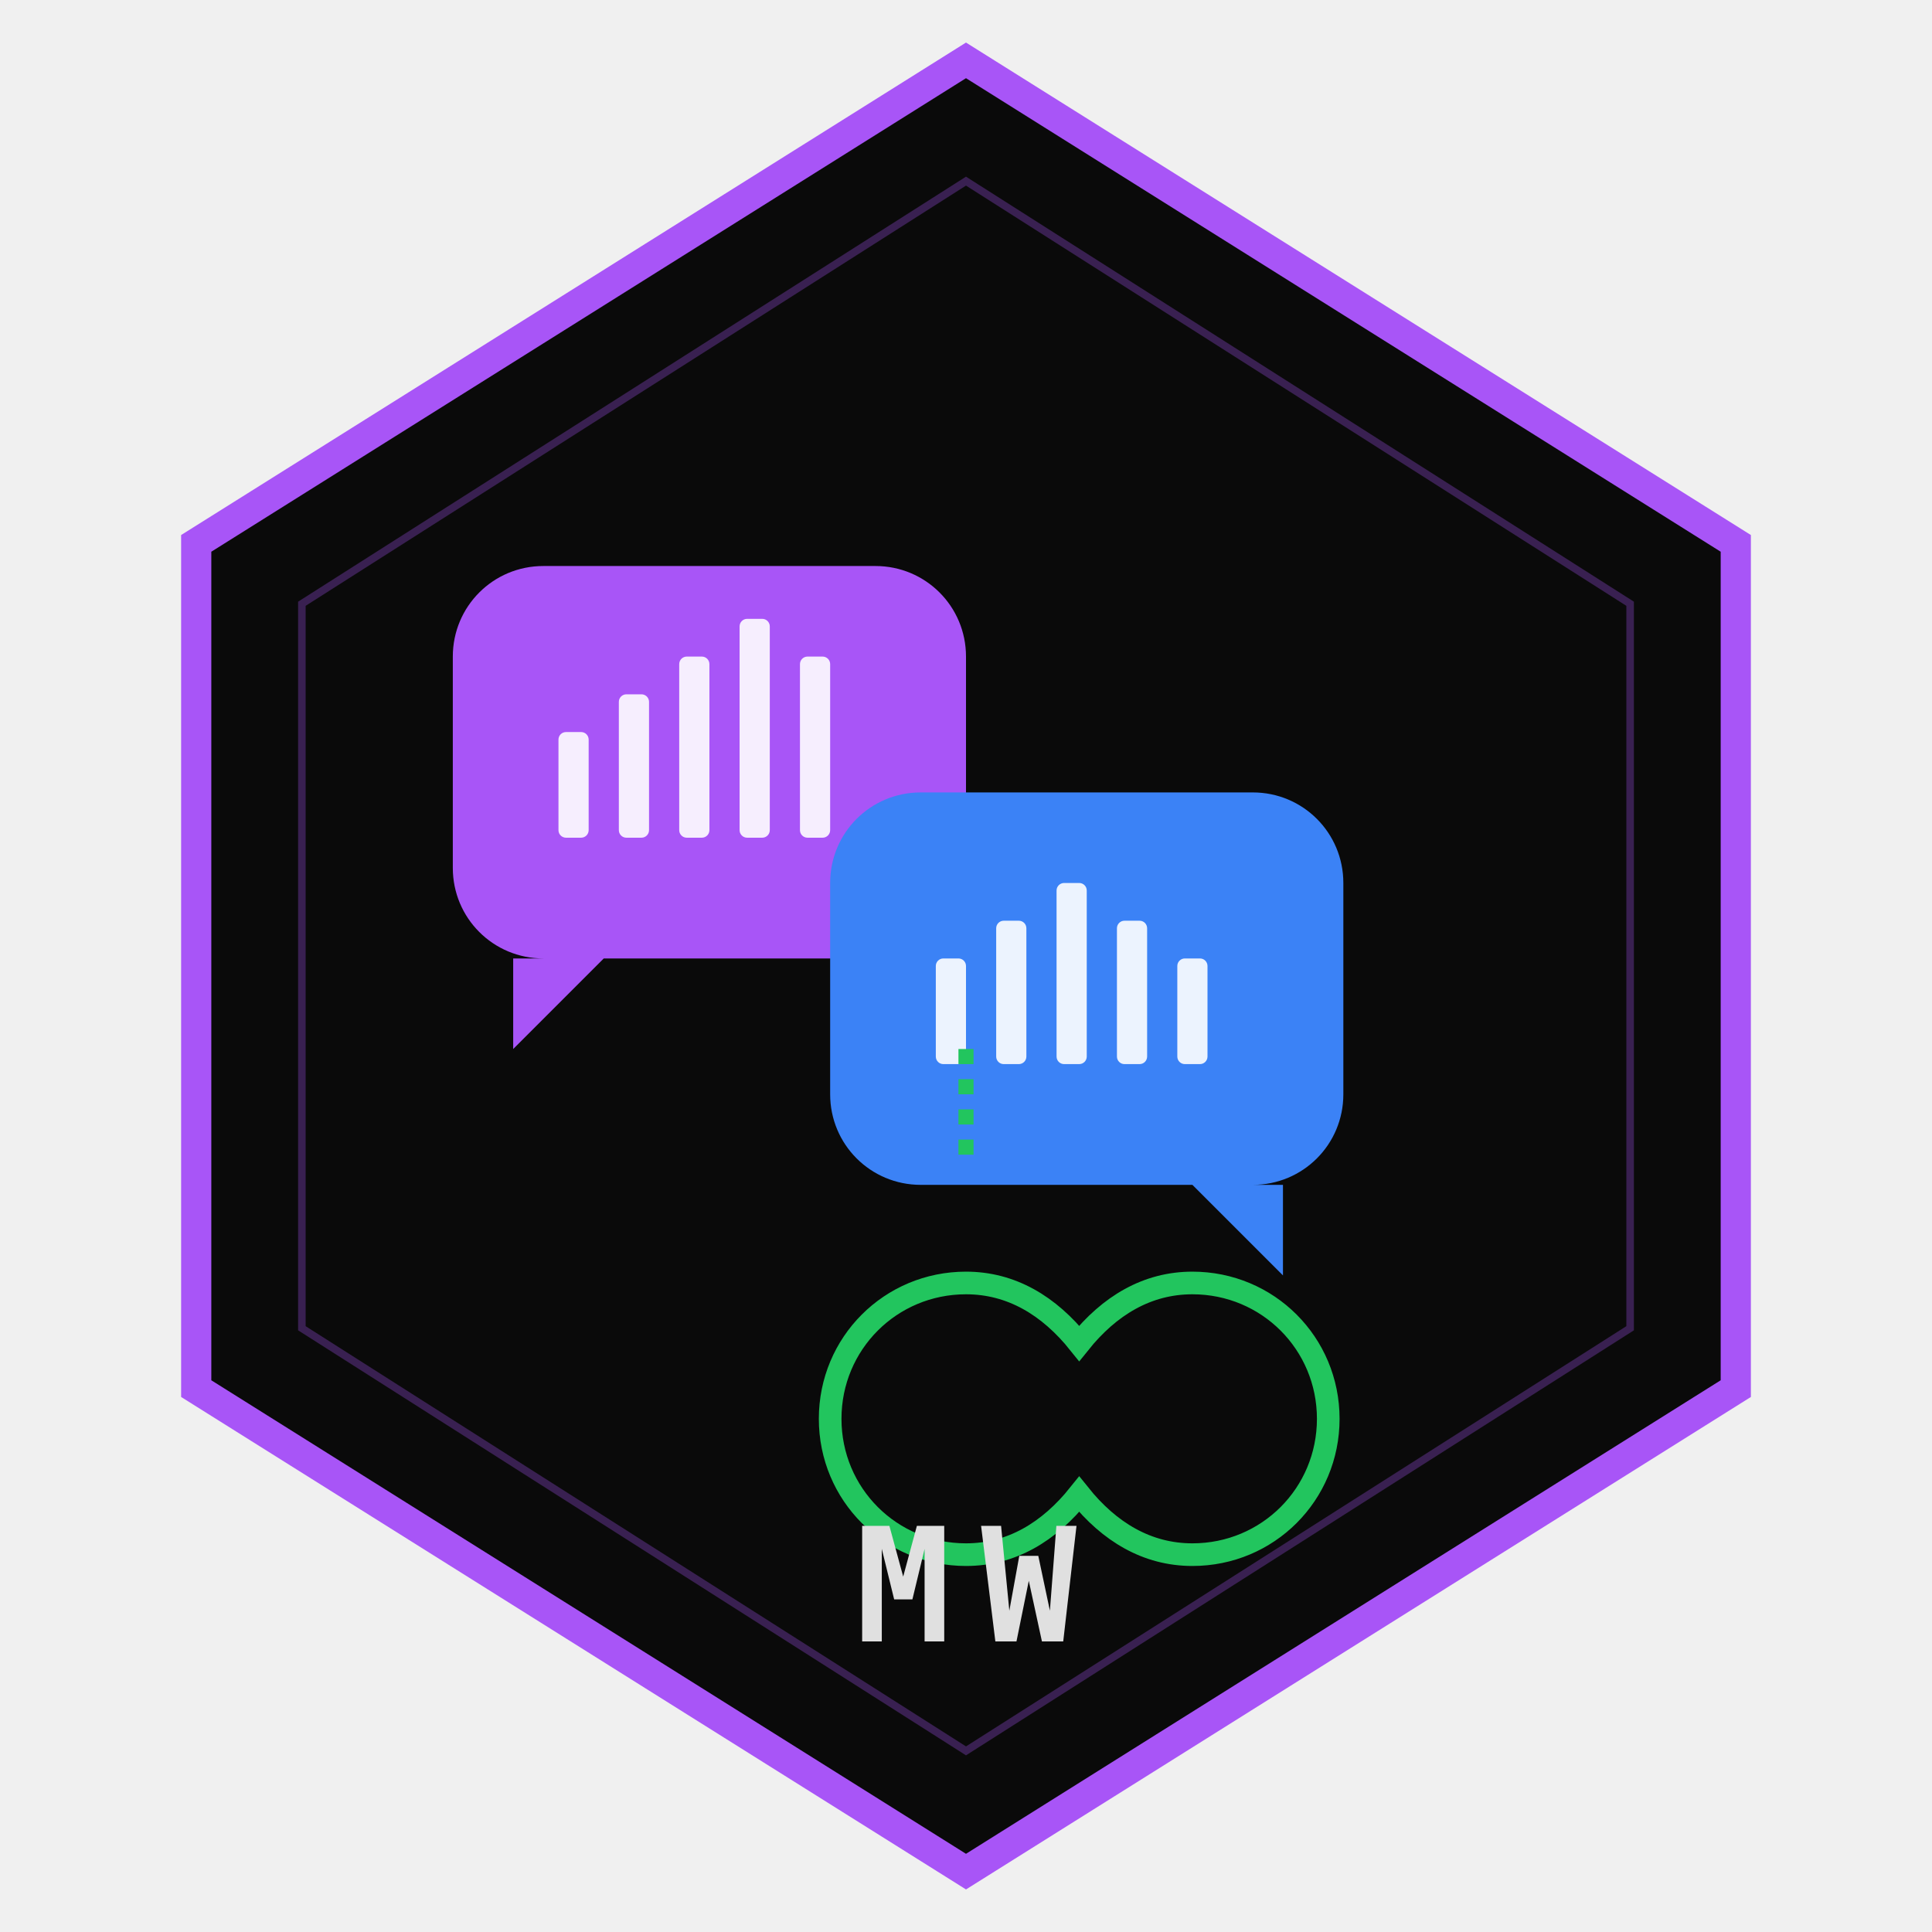
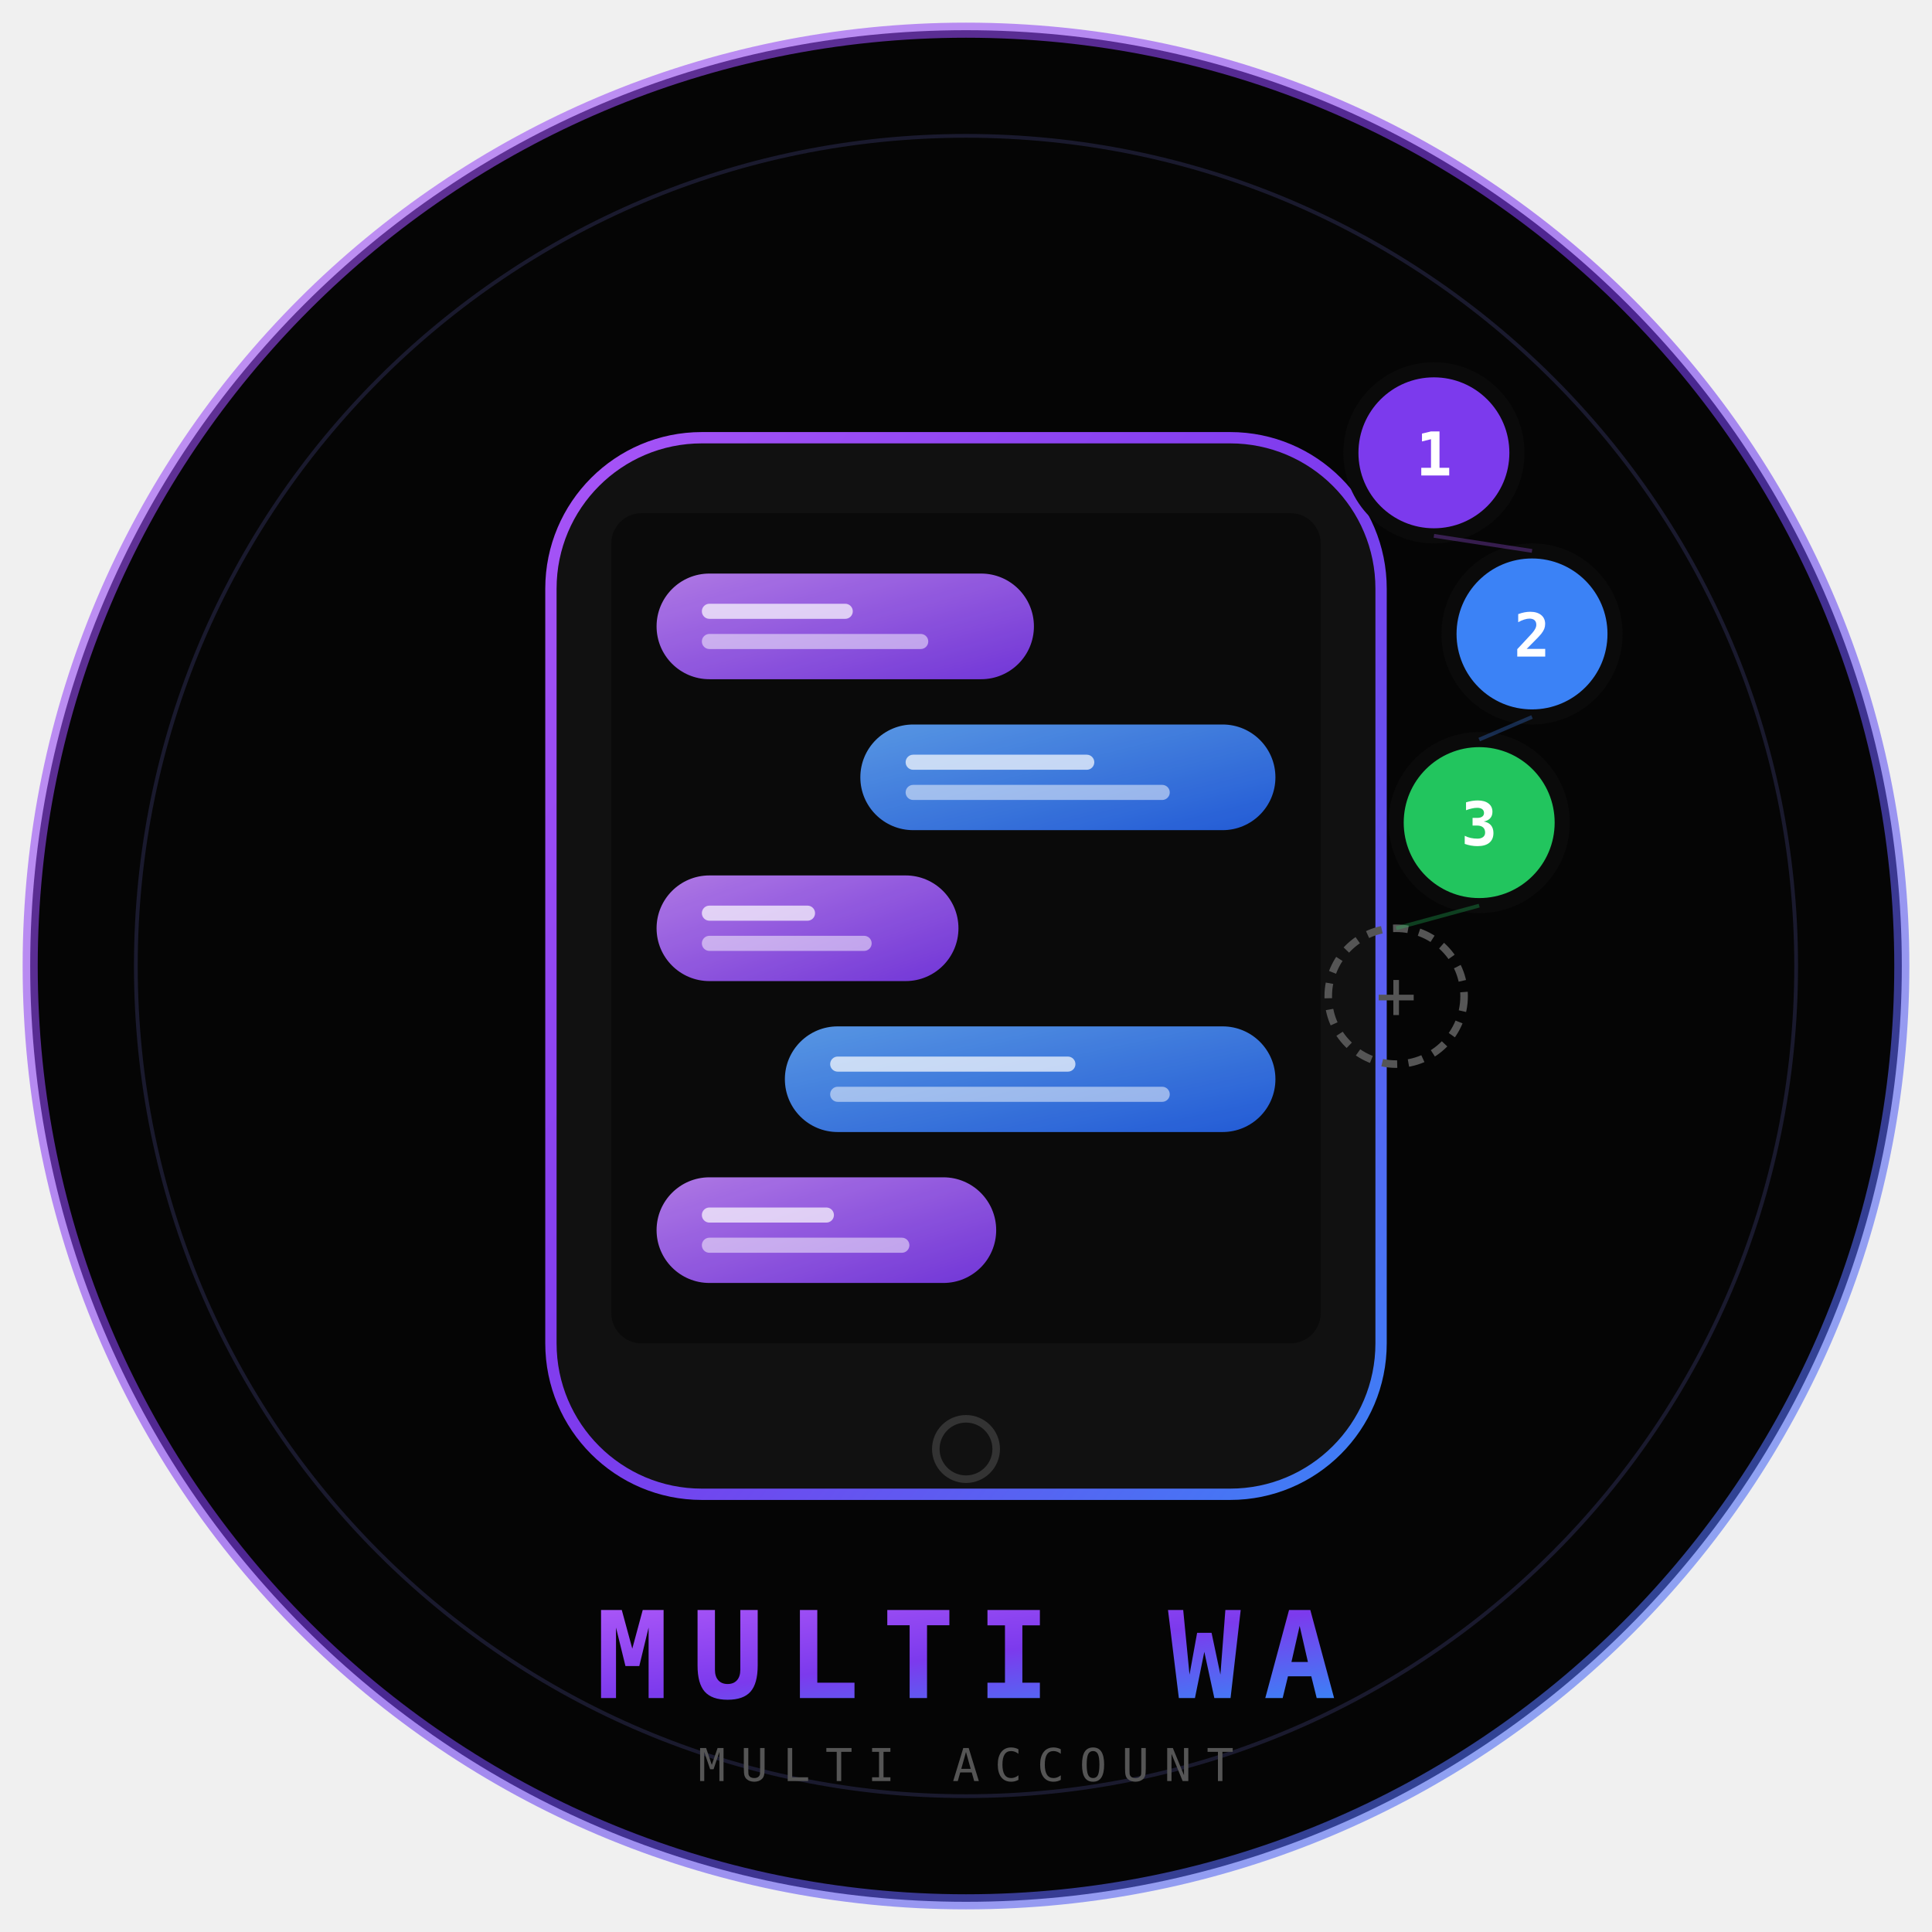
<svg xmlns="http://www.w3.org/2000/svg" viewBox="0 0 512 512" fill="none">
-   <path d="M256 16L460 144v224L256 496 52 368V144L256 16z" fill="#0a0a0a" stroke="#a855f7" stroke-width="8" />
-   <path d="M256 48L432 160v192L256 464 80 352V160L256 48z" fill="#0a0a0a" stroke="#a855f7" stroke-width="2" opacity="0.3" />
-   <g transform="translate(120, 150)">
-     <path d="M0 24C0 10.7 10.7 0 24 0h88c13.3 0 24 10.7 24 24v56c0 13.3-10.7 24-24 24H40l-24 24V104H24C10.7 104 0 93.3 0 80V24z" fill="#a855f7" />
-     <rect x="28" y="44" width="8" height="28" rx="2" fill="#fff" opacity="0.9" />
-     <rect x="44" y="34" width="8" height="38" rx="2" fill="#fff" opacity="0.9" />
-     <rect x="60" y="24" width="8" height="48" rx="2" fill="#fff" opacity="0.9" />
-     <rect x="76" y="14" width="8" height="58" rx="2" fill="#fff" opacity="0.9" />
-     <rect x="92" y="24" width="8" height="48" rx="2" fill="#fff" opacity="0.9" />
+   <defs>
+     <linearGradient id="glow" x1="0" y1="0" x2="1" y2="1">
+       <stop offset="0%" stop-color="#a855f7" />
+       <stop offset="50%" stop-color="#7c3aed" />
+       <stop offset="100%" stop-color="#3b82f6" />
+     </linearGradient>
+     <linearGradient id="bubble1" x1="0" y1="0" x2="1" y2="1">
+       <stop offset="0%" stop-color="#c084fc" />
+       <stop offset="100%" stop-color="#7c3aed" />
+     </linearGradient>
+     <linearGradient id="bubble2" x1="0" y1="0" x2="1" y2="1">
+       <stop offset="0%" stop-color="#60a5fa" />
+       <stop offset="100%" stop-color="#2563eb" />
+     </linearGradient>
+     <filter id="glow-filter">
+       <feGaussianBlur stdDeviation="8" result="blur" />
+       <feComposite in="SourceGraphic" in2="blur" operator="over" />
+     </filter>
+     <filter id="shadow">
+       <feDropShadow dx="0" dy="4" stdDeviation="6" flood-color="#a855f7" flood-opacity="0.4" />
+     </filter>
+   </defs>
+   <circle cx="256" cy="256" r="248" fill="#050505" />
+   <circle cx="256" cy="256" r="248" fill="none" stroke="url(#glow)" stroke-width="4" opacity="0.6" />
+   <circle cx="256" cy="256" r="220" fill="none" stroke="#1a1a2e" stroke-width="1" />
+   <g filter="shadow" transform="translate(126, 116)">
+     <rect x="20" y="0" width="220" height="280" rx="40" fill="#111" stroke="url(#glow)" stroke-width="3" />
+     <rect x="36" y="20" width="188" height="220" rx="8" fill="#0a0a0a" />
+     <g transform="translate(48, 36)">
+       <rect width="100" height="28" rx="14" fill="url(#bubble1)" opacity="0.9" />
+       <rect x="12" y="8" width="40" height="4" rx="2" fill="#fff" opacity="0.7" />
+       <rect x="12" y="16" width="60" height="4" rx="2" fill="#fff" opacity="0.5" />
+     </g>
+     <g transform="translate(102, 76)">
+       <rect width="110" height="28" rx="14" fill="url(#bubble2)" opacity="0.9" />
+       <rect x="12" y="8" width="50" height="4" rx="2" fill="#fff" opacity="0.7" />
+       <rect x="12" y="16" width="70" height="4" rx="2" fill="#fff" opacity="0.5" />
+     </g>
+     <g transform="translate(48, 116)">
+       <rect width="80" height="28" rx="14" fill="url(#bubble1)" opacity="0.9" />
+       <rect x="12" y="8" width="30" height="4" rx="2" fill="#fff" opacity="0.7" />
+       <rect x="12" y="16" width="45" height="4" rx="2" fill="#fff" opacity="0.5" />
+     </g>
+     <g transform="translate(82, 156)">
+       <rect width="130" height="28" rx="14" fill="url(#bubble2)" opacity="0.9" />
+       <rect x="12" y="8" width="65" height="4" rx="2" fill="#fff" opacity="0.7" />
+       <rect x="12" y="16" width="90" height="4" rx="2" fill="#fff" opacity="0.5" />
+     </g>
+     <g transform="translate(48, 196)">
+       <rect width="90" height="28" rx="14" fill="url(#bubble1)" opacity="0.9" />
+       <rect x="12" y="8" width="35" height="4" rx="2" fill="#fff" opacity="0.7" />
+       <rect x="12" y="16" width="55" height="4" rx="2" fill="#fff" opacity="0.5" />
+     </g>
+     <circle cx="130" cy="268" r="8" fill="none" stroke="#333" stroke-width="2" />
  </g>
-   <g transform="translate(220, 210)">
-     <path d="M136 24C136 10.7 125.3 0 112 0H24C10.7 0 0 10.7 0 24v56c0 13.3 10.7 24 24 24h72l24 24V104h-8c13.3 0 24-10.7 24-24V24z" fill="#3b82f6" />
-     <rect x="28" y="44" width="8" height="28" rx="2" fill="#fff" opacity="0.9" />
-     <rect x="44" y="34" width="8" height="38" rx="2" fill="#fff" opacity="0.9" />
-     <rect x="60" y="24" width="8" height="48" rx="2" fill="#fff" opacity="0.9" />
-     <rect x="76" y="34" width="8" height="38" rx="2" fill="#fff" opacity="0.9" />
-     <rect x="92" y="44" width="8" height="28" rx="2" fill="#fff" opacity="0.9" />
+   <g filter="glow-filter">
+     <circle cx="380" cy="120" r="22" fill="#7c3aed" stroke="#0a0a0a" stroke-width="4" />
+     <text x="380" y="126" text-anchor="middle" font-family="monospace" font-weight="900" font-size="16" fill="#fff">1</text>
+     <circle cx="406" cy="168" r="22" fill="#3b82f6" stroke="#0a0a0a" stroke-width="4" />
+     <text x="406" y="174" text-anchor="middle" font-family="monospace" font-weight="900" font-size="16" fill="#fff">2</text>
+     <circle cx="392" cy="218" r="22" fill="#22c55e" stroke="#0a0a0a" stroke-width="4" />
+     <text x="392" y="224" text-anchor="middle" font-family="monospace" font-weight="900" font-size="16" fill="#fff">3</text>
+     <circle cx="370" cy="264" r="18" fill="none" stroke="#555" stroke-width="2" stroke-dasharray="4,3" />
+     <text x="370" y="270" text-anchor="middle" font-family="monospace" font-weight="400" font-size="18" fill="#555">+</text>
  </g>
-   <line x1="256" y1="278" x2="256" y2="310" stroke="#22c55e" stroke-width="4" stroke-dasharray="4,4" />
-   <g transform="translate(196, 340)">
-     <path d="M60 0C40 0 24 16 24 36S40 72 60 72c12 0 22-6 30-16 8 10 18 16 30 16 20 0 36-16 36-36S140 0 120 0c-12 0-22 6-30 16C82 6 72 0 60 0z" fill="none" stroke="#22c55e" stroke-width="6" stroke-linecap="round" />
-   </g>
-   <text x="256" y="435" text-anchor="middle" font-family="monospace" font-weight="900" font-size="42" fill="#e0e0e0" letter-spacing="8">MW</text>
+   <line x1="380" y1="142" x2="406" y2="146" stroke="#a855f7" stroke-width="1" opacity="0.3" />
+   <line x1="406" y1="190" x2="392" y2="196" stroke="#3b82f6" stroke-width="1" opacity="0.3" />
+   <line x1="392" y1="240" x2="370" y2="246" stroke="#22c55e" stroke-width="1" opacity="0.3" />
+   <text x="256" y="450" text-anchor="middle" font-family="monospace" font-weight="900" font-size="32" fill="url(#glow)" letter-spacing="6">MULTI WA</text>
+   <text x="256" y="472" text-anchor="middle" font-family="monospace" font-weight="400" font-size="12" fill="#555" letter-spacing="4">MULTI ACCOUNT</text>
</svg>
